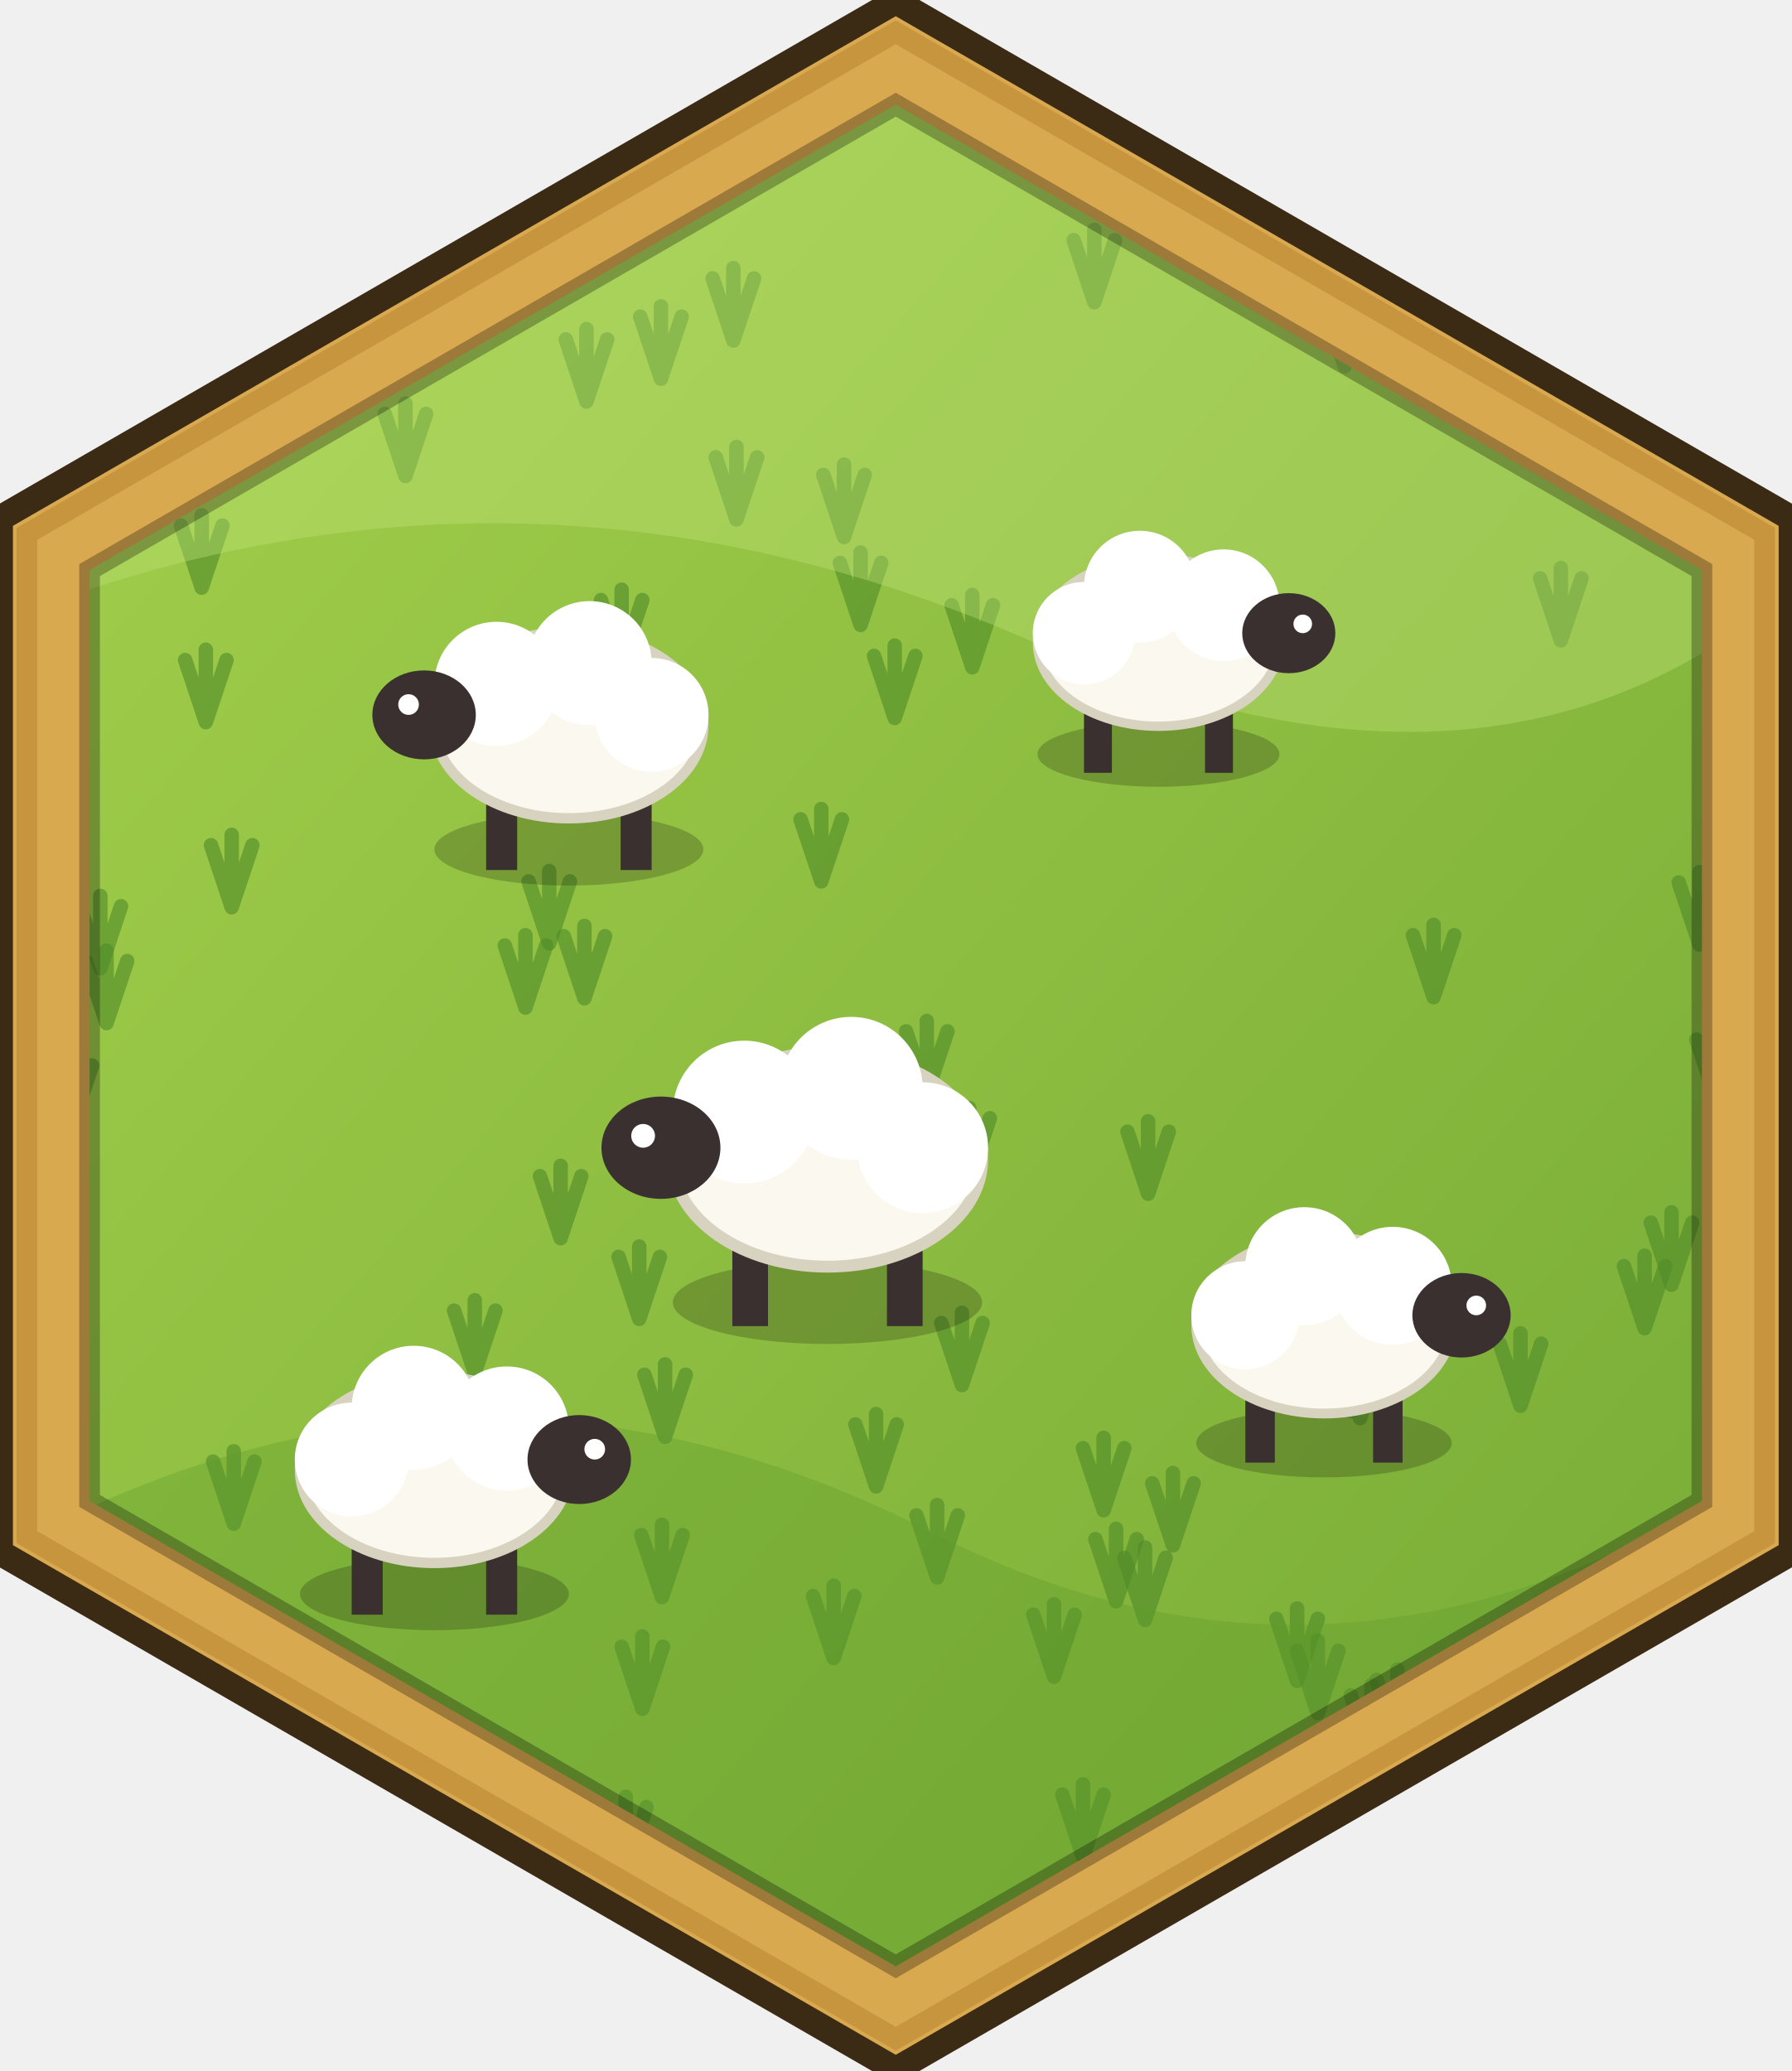
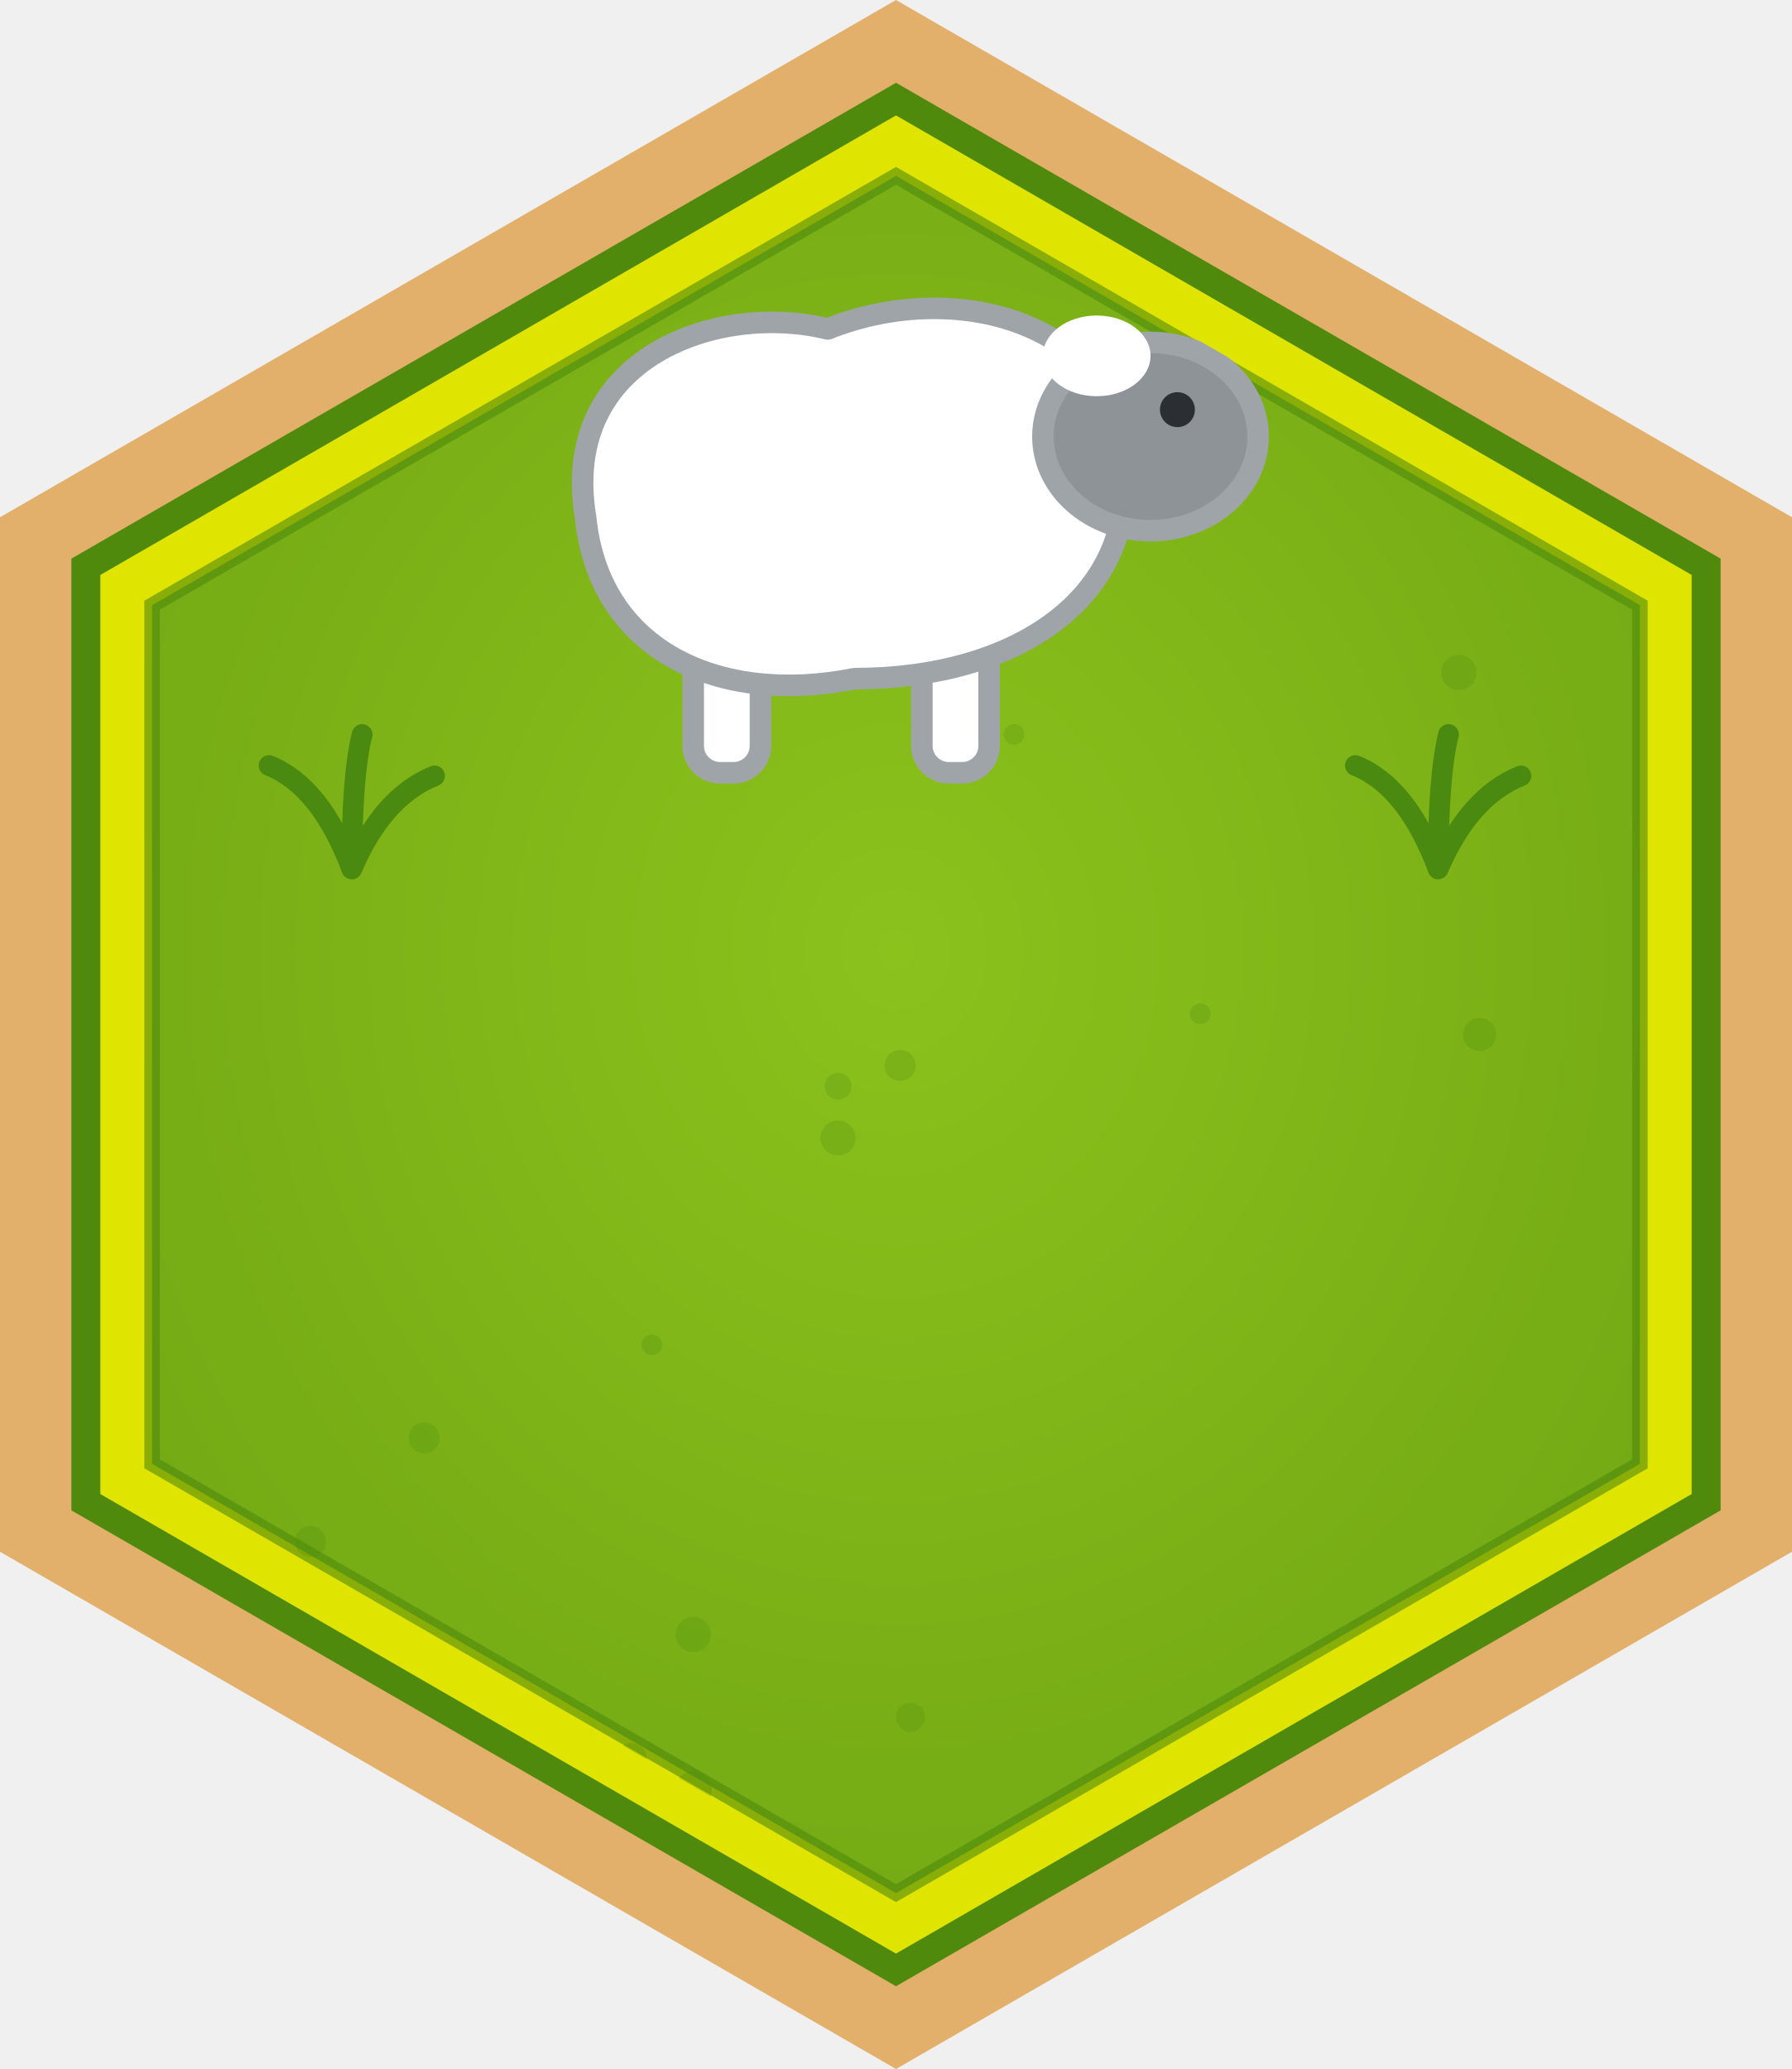
- <svg xmlns="http://www.w3.org/2000/svg" viewBox="0 0 173.21 200.00" width="173" height="200">
+ <svg xmlns="http://www.w3.org/2000/svg" viewBox="0 0 173.2 200" width="173.2" height="200">
  <defs>
-     <linearGradient id="pasture-g" x1="0" y1="0" x2="1" y2="1">
-       <stop offset="0" stop-color="#a6d14c" />
-       <stop offset="1" stop-color="#74a935" />
-     </linearGradient>
-     <clipPath id="pasture-c">
-       <polygon points="86.60,10.00 164.54,55.00 164.54,145.00 86.60,190.00 8.66,145.00 8.66,55.00" />
+     <radialGradient id="gp" cx=".5" cy=".45" r=".7">
+       <stop offset="0" stop-color="#8cc21c" />
+       <stop offset="1" stop-color="#6fa512" />
+     </radialGradient>
+     <clipPath id="cp">
+       <polygon points="86.6,16.0 159.3,58.0 159.3,142.0 86.6,184.0 13.9,142.0 13.9,58.0" />
    </clipPath>
  </defs>
-   <polygon points="86.60,0.00 173.21,50.00 173.21,150.00 86.60,200.00 -0.00,150.00 0.00,50.00" fill="#d9a950" />
-   <polygon points="86.60,3.00 170.61,51.50 170.61,148.50 86.60,197.00 2.60,148.50 2.60,51.50" fill="none" stroke="#b98532" stroke-width="2" opacity=".55" />
-   <g clip-path="url(#pasture-c)">
-     <rect width="173.21" height="200.0" fill="url(#pasture-g)" />
-     <path d="M106.7,145.9 l-2,-6 M106.7,145.9 l0,-7 M106.7,145.9 l2,-6" stroke="#4f8a28" stroke-width="1.4" fill="none" stroke-linecap="round" opacity=".6" />
-     <path d="M134.8,184.1 l-2,-6 M134.8,184.1 l0,-7 M134.8,184.1 l2,-6" stroke="#4f8a28" stroke-width="1.4" fill="none" stroke-linecap="round" opacity=".6" />
-     <path d="M125.8,180.2 l-2,-6 M125.8,180.2 l0,-7 M125.8,180.2 l2,-6" stroke="#4f8a28" stroke-width="1.4" fill="none" stroke-linecap="round" opacity=".6" />
-     <path d="M9.7,93.5 l-2,-6 M9.7,93.5 l0,-7 M9.7,93.5 l2,-6" stroke="#4f8a28" stroke-width="1.4" fill="none" stroke-linecap="round" opacity=".6" />
-     <path d="M159.0,128.3 l-2,-6 M159.0,128.3 l0,-7 M159.0,128.3 l2,-6" stroke="#4f8a28" stroke-width="1.4" fill="none" stroke-linecap="round" opacity=".6" />
-     <path d="M152.0,26.5 l-2,-6 M152.0,26.5 l0,-7 M152.0,26.5 l2,-6" stroke="#4f8a28" stroke-width="1.4" fill="none" stroke-linecap="round" opacity=".6" />
-     <path d="M81.6,51.8 l-2,-6 M81.6,51.8 l0,-7 M81.6,51.8 l2,-6" stroke="#4f8a28" stroke-width="1.4" fill="none" stroke-linecap="round" opacity=".6" />
-     <path d="M93.7,114.0 l-2,-6 M93.7,114.0 l0,-7 M93.7,114.0 l2,-6" stroke="#4f8a28" stroke-width="1.4" fill="none" stroke-linecap="round" opacity=".6" />
-     <path d="M7.1,46.2 l-2,-6 M7.1,46.2 l0,-7 M7.1,46.2 l2,-6" stroke="#4f8a28" stroke-width="1.4" fill="none" stroke-linecap="round" opacity=".6" />
-     <path d="M50.6,179.1 l-2,-6 M50.6,179.1 l0,-7 M50.6,179.1 l2,-6" stroke="#4f8a28" stroke-width="1.4" fill="none" stroke-linecap="round" opacity=".6" />
-     <path d="M130.0,35.3 l-2,-6 M130.0,35.3 l0,-7 M130.0,35.3 l2,-6" stroke="#4f8a28" stroke-width="1.4" fill="none" stroke-linecap="round" opacity=".6" />
-     <path d="M135.1,31.4 l-2,-6 M135.1,31.4 l0,-7 M135.1,31.4 l2,-6" stroke="#4f8a28" stroke-width="1.4" fill="none" stroke-linecap="round" opacity=".6" />
-     <path d="M105.8,29.1 l-2,-6 M105.8,29.1 l0,-7 M105.8,29.1 l2,-6" stroke="#4f8a28" stroke-width="1.4" fill="none" stroke-linecap="round" opacity=".6" />
-     <path d="M5.3,170.6 l-2,-6 M5.3,170.6 l0,-7 M5.3,170.6 l2,-6" stroke="#4f8a28" stroke-width="1.4" fill="none" stroke-linecap="round" opacity=".6" />
-     <path d="M39.2,45.9 l-2,-6 M39.2,45.9 l0,-7 M39.2,45.9 l2,-6" stroke="#4f8a28" stroke-width="1.4" fill="none" stroke-linecap="round" opacity=".6" />
-     <path d="M165.3,170.8 l-2,-6 M165.3,170.8 l0,-7 M165.3,170.8 l2,-6" stroke="#4f8a28" stroke-width="1.4" fill="none" stroke-linecap="round" opacity=".6" />
-     <path d="M52.2,187.7 l-2,-6 M52.2,187.7 l0,-7 M52.2,187.7 l2,-6" stroke="#4f8a28" stroke-width="1.4" fill="none" stroke-linecap="round" opacity=".6" />
-     <path d="M93.0,133.8 l-2,-6 M93.0,133.8 l0,-7 M93.0,133.8 l2,-6" stroke="#4f8a28" stroke-width="1.4" fill="none" stroke-linecap="round" opacity=".6" />
-     <path d="M38.4,183.8 l-2,-6 M38.4,183.8 l0,-7 M38.4,183.8 l2,-6" stroke="#4f8a28" stroke-width="1.4" fill="none" stroke-linecap="round" opacity=".6" />
-     <path d="M117.7,188.6 l-2,-6 M117.7,188.6 l0,-7 M117.7,188.6 l2,-6" stroke="#4f8a28" stroke-width="1.4" fill="none" stroke-linecap="round" opacity=".6" />
-     <path d="M150.9,61.8 l-2,-6 M150.9,61.8 l0,-7 M150.9,61.8 l2,-6" stroke="#4f8a28" stroke-width="1.4" fill="none" stroke-linecap="round" opacity=".6" />
-     <path d="M63.9,36.5 l-2,-6 M63.9,36.5 l0,-7 M63.9,36.5 l2,-6" stroke="#4f8a28" stroke-width="1.4" fill="none" stroke-linecap="round" opacity=".6" />
-     <path d="M28.8,17.4 l-2,-6 M28.8,17.4 l0,-7 M28.8,17.4 l2,-6" stroke="#4f8a28" stroke-width="1.4" fill="none" stroke-linecap="round" opacity=".6" />
-     <path d="M54.2,119.6 l-2,-6 M54.2,119.6 l0,-7 M54.2,119.6 l2,-6" stroke="#4f8a28" stroke-width="1.4" fill="none" stroke-linecap="round" opacity=".6" />
-     <path d="M5.6,133.8 l-2,-6 M5.6,133.8 l0,-7 M5.6,133.8 l2,-6" stroke="#4f8a28" stroke-width="1.4" fill="none" stroke-linecap="round" opacity=".6" />
-     <path d="M60.1,63.9 l-2,-6 M60.1,63.9 l0,-7 M60.1,63.9 l2,-6" stroke="#4f8a28" stroke-width="1.4" fill="none" stroke-linecap="round" opacity=".6" />
-     <path d="M138.6,96.3 l-2,-6 M138.6,96.3 l0,-7 M138.6,96.3 l2,-6" stroke="#4f8a28" stroke-width="1.4" fill="none" stroke-linecap="round" opacity=".6" />
-     <path d="M56.5,96.4 l-2,-6 M56.5,96.4 l0,-7 M56.5,96.4 l2,-6" stroke="#4f8a28" stroke-width="1.4" fill="none" stroke-linecap="round" opacity=".6" />
-     <path d="M120.0,15.8 l-2,-6 M120.0,15.8 l0,-7 M120.0,15.8 l2,-6" stroke="#4f8a28" stroke-width="1.4" fill="none" stroke-linecap="round" opacity=".6" />
-     <path d="M164.1,9.3 l-2,-6 M164.1,9.3 l0,-7 M164.1,9.3 l2,-6" stroke="#4f8a28" stroke-width="1.4" fill="none" stroke-linecap="round" opacity=".6" />
-     <path d="M127.4,165.5 l-2,-6 M127.4,165.5 l0,-7 M127.4,165.5 l2,-6" stroke="#4f8a28" stroke-width="1.4" fill="none" stroke-linecap="round" opacity=".6" />
-     <path d="M7.9,154.7 l-2,-6 M7.9,154.7 l0,-7 M7.9,154.7 l2,-6" stroke="#4f8a28" stroke-width="1.4" fill="none" stroke-linecap="round" opacity=".6" />
-     <path d="M64.8,114.9 l-2,-6 M64.8,114.9 l0,-7 M64.8,114.9 l2,-6" stroke="#4f8a28" stroke-width="1.4" fill="none" stroke-linecap="round" opacity=".6" />
-     <path d="M6.5,13.9 l-2,-6 M6.5,13.9 l0,-7 M6.5,13.9 l2,-6" stroke="#4f8a28" stroke-width="1.4" fill="none" stroke-linecap="round" opacity=".6" />
-     <path d="M34.5,186.5 l-2,-6 M34.5,186.5 l0,-7 M34.5,186.5 l2,-6" stroke="#4f8a28" stroke-width="1.4" fill="none" stroke-linecap="round" opacity=".6" />
-     <path d="M37.1,148.6 l-2,-6 M37.1,148.6 l0,-7 M37.1,148.6 l2,-6" stroke="#4f8a28" stroke-width="1.4" fill="none" stroke-linecap="round" opacity=".6" />
-     <path d="M156.7,184.0 l-2,-6 M156.7,184.0 l0,-7 M156.7,184.0 l2,-6" stroke="#4f8a28" stroke-width="1.4" fill="none" stroke-linecap="round" opacity=".6" />
-     <path d="M61.2,72.4 l-2,-6 M61.2,72.4 l0,-7 M61.2,72.4 l2,-6" stroke="#4f8a28" stroke-width="1.4" fill="none" stroke-linecap="round" opacity=".6" />
-     <path d="M90.6,152.4 l-2,-6 M90.6,152.4 l0,-7 M90.6,152.4 l2,-6" stroke="#4f8a28" stroke-width="1.4" fill="none" stroke-linecap="round" opacity=".6" />
-     <path d="M22.6,147.2 l-2,-6 M22.6,147.2 l0,-7 M22.6,147.2 l2,-6" stroke="#4f8a28" stroke-width="1.4" fill="none" stroke-linecap="round" opacity=".6" />
-     <path d="M135.1,168.3 l-2,-6 M135.1,168.3 l0,-7 M135.1,168.3 l2,-6" stroke="#4f8a28" stroke-width="1.4" fill="none" stroke-linecap="round" opacity=".6" />
-     <path d="M11.0,184.7 l-2,-6 M11.0,184.7 l0,-7 M11.0,184.7 l2,-6" stroke="#4f8a28" stroke-width="1.4" fill="none" stroke-linecap="round" opacity=".6" />
-     <path d="M19.9,69.7 l-2,-6 M19.9,69.7 l0,-7 M19.9,69.7 l2,-6" stroke="#4f8a28" stroke-width="1.4" fill="none" stroke-linecap="round" opacity=".6" />
-     <path d="M104.7,179.4 l-2,-6 M104.7,179.4 l0,-7 M104.7,179.4 l2,-6" stroke="#4f8a28" stroke-width="1.4" fill="none" stroke-linecap="round" opacity=".6" />
-     <path d="M60.5,180.6 l-2,-6 M60.5,180.6 l0,-7 M60.5,180.6 l2,-6" stroke="#4f8a28" stroke-width="1.4" fill="none" stroke-linecap="round" opacity=".6" />
-     <path d="M94.0,64.4 l-2,-6 M94.0,64.4 l0,-7 M94.0,64.4 l2,-6" stroke="#4f8a28" stroke-width="1.4" fill="none" stroke-linecap="round" opacity=".6" />
-     <path d="M56.7,38.7 l-2,-6 M56.7,38.7 l0,-7 M56.7,38.7 l2,-6" stroke="#4f8a28" stroke-width="1.4" fill="none" stroke-linecap="round" opacity=".6" />
-     <path d="M17.8,33.3 l-2,-6 M17.8,33.3 l0,-7 M17.8,33.3 l2,-6" stroke="#4f8a28" stroke-width="1.4" fill="none" stroke-linecap="round" opacity=".6" />
-     <path d="M117.5,194.4 l-2,-6 M117.5,194.4 l0,-7 M117.5,194.4 l2,-6" stroke="#4f8a28" stroke-width="1.4" fill="none" stroke-linecap="round" opacity=".6" />
-     <path d="M31.4,14.2 l-2,-6 M31.4,14.2 l0,-7 M31.4,14.2 l2,-6" stroke="#4f8a28" stroke-width="1.4" fill="none" stroke-linecap="round" opacity=".6" />
-     <path d="M166.0,106.4 l-2,-6 M166.0,106.4 l0,-7 M166.0,106.4 l2,-6" stroke="#4f8a28" stroke-width="1.4" fill="none" stroke-linecap="round" opacity=".6" />
-     <path d="M71.2,50.1 l-2,-6 M71.2,50.1 l0,-7 M71.2,50.1 l2,-6" stroke="#4f8a28" stroke-width="1.4" fill="none" stroke-linecap="round" opacity=".6" />
-     <path d="M101.9,162.0 l-2,-6 M101.9,162.0 l0,-7 M101.9,162.0 l2,-6" stroke="#4f8a28" stroke-width="1.4" fill="none" stroke-linecap="round" opacity=".6" />
-     <path d="M79.4,85.1 l-2,-6 M79.4,85.1 l0,-7 M79.4,85.1 l2,-6" stroke="#4f8a28" stroke-width="1.4" fill="none" stroke-linecap="round" opacity=".6" />
-     <path d="M14.1,179.1 l-2,-6 M14.1,179.1 l0,-7 M14.1,179.1 l2,-6" stroke="#4f8a28" stroke-width="1.4" fill="none" stroke-linecap="round" opacity=".6" />
-     <path d="M10.3,98.8 l-2,-6 M10.3,98.8 l0,-7 M10.3,98.8 l2,-6" stroke="#4f8a28" stroke-width="1.4" fill="none" stroke-linecap="round" opacity=".6" />
-     <path d="M141.8,29.8 l-2,-6 M141.8,29.8 l0,-7 M141.8,29.8 l2,-6" stroke="#4f8a28" stroke-width="1.4" fill="none" stroke-linecap="round" opacity=".6" />
-     <path d="M124.4,185.5 l-2,-6 M124.4,185.5 l0,-7 M124.4,185.5 l2,-6" stroke="#4f8a28" stroke-width="1.4" fill="none" stroke-linecap="round" opacity=".6" />
-     <path d="M107.9,154.7 l-2,-6 M107.9,154.7 l0,-7 M107.9,154.7 l2,-6" stroke="#4f8a28" stroke-width="1.4" fill="none" stroke-linecap="round" opacity=".6" />
-     <path d="M22.4,87.6 l-2,-6 M22.4,87.6 l0,-7 M22.4,87.6 l2,-6" stroke="#4f8a28" stroke-width="1.4" fill="none" stroke-linecap="round" opacity=".6" />
-     <path d="M29.4,165.5 l-2,-6 M29.4,165.5 l0,-7 M29.4,165.5 l2,-6" stroke="#4f8a28" stroke-width="1.4" fill="none" stroke-linecap="round" opacity=".6" />
-     <path d="M53.1,91.1 l-2,-6 M53.1,91.1 l0,-7 M53.1,91.1 l2,-6" stroke="#4f8a28" stroke-width="1.4" fill="none" stroke-linecap="round" opacity=".6" />
-     <path d="M168.1,166.9 l-2,-6 M168.1,166.9 l0,-7 M168.1,166.9 l2,-6" stroke="#4f8a28" stroke-width="1.4" fill="none" stroke-linecap="round" opacity=".6" />
-     <path d="M164.3,91.2 l-2,-6 M164.3,91.2 l0,-7 M164.3,91.2 l2,-6" stroke="#4f8a28" stroke-width="1.4" fill="none" stroke-linecap="round" opacity=".6" />
-     <path d="M84.7,143.6 l-2,-6 M84.7,143.6 l0,-7 M84.7,143.6 l2,-6" stroke="#4f8a28" stroke-width="1.4" fill="none" stroke-linecap="round" opacity=".6" />
-     <path d="M83.2,60.3 l-2,-6 M83.2,60.3 l0,-7 M83.2,60.3 l2,-6" stroke="#4f8a28" stroke-width="1.4" fill="none" stroke-linecap="round" opacity=".6" />
-     <path d="M70.9,32.8 l-2,-6 M70.9,32.8 l0,-7 M70.9,32.8 l2,-6" stroke="#4f8a28" stroke-width="1.4" fill="none" stroke-linecap="round" opacity=".6" />
-     <path d="M66.5,192.8 l-2,-6 M66.5,192.8 l0,-7 M66.5,192.8 l2,-6" stroke="#4f8a28" stroke-width="1.4" fill="none" stroke-linecap="round" opacity=".6" />
-     <path d="M161.6,124.1 l-2,-6 M161.6,124.1 l0,-7 M161.6,124.1 l2,-6" stroke="#4f8a28" stroke-width="1.4" fill="none" stroke-linecap="round" opacity=".6" />
-     <path d="M86.5,69.3 l-2,-6 M86.5,69.3 l0,-7 M86.5,69.3 l2,-6" stroke="#4f8a28" stroke-width="1.4" fill="none" stroke-linecap="round" opacity=".6" />
-     <path d="M19.5,56.7 l-2,-6 M19.5,56.7 l0,-7 M19.5,56.7 l2,-6" stroke="#4f8a28" stroke-width="1.4" fill="none" stroke-linecap="round" opacity=".6" />
-     <path d="M132.6,169.8 l-2,-6 M132.6,169.8 l0,-7 M132.6,169.8 l2,-6" stroke="#4f8a28" stroke-width="1.4" fill="none" stroke-linecap="round" opacity=".6" />
-     <path d="M64.0,154.3 l-2,-6 M64.0,154.3 l0,-7 M64.0,154.3 l2,-6" stroke="#4f8a28" stroke-width="1.4" fill="none" stroke-linecap="round" opacity=".6" />
-     <path d="M131.5,137.0 l-2,-6 M131.5,137.0 l0,-7 M131.5,137.0 l2,-6" stroke="#4f8a28" stroke-width="1.4" fill="none" stroke-linecap="round" opacity=".6" />
-     <path d="M113.4,149.3 l-2,-6 M113.4,149.3 l0,-7 M113.4,149.3 l2,-6" stroke="#4f8a28" stroke-width="1.4" fill="none" stroke-linecap="round" opacity=".6" />
-     <path d="M64.3,138.8 l-2,-6 M64.3,138.8 l0,-7 M64.3,138.8 l2,-6" stroke="#4f8a28" stroke-width="1.4" fill="none" stroke-linecap="round" opacity=".6" />
-     <path d="M50.8,97.3 l-2,-6 M50.8,97.3 l0,-7 M50.8,97.3 l2,-6" stroke="#4f8a28" stroke-width="1.4" fill="none" stroke-linecap="round" opacity=".6" />
-     <path d="M130.6,136.3 l-2,-6 M130.6,136.3 l0,-7 M130.6,136.3 l2,-6" stroke="#4f8a28" stroke-width="1.4" fill="none" stroke-linecap="round" opacity=".6" />
-     <path d="M53.0,184.7 l-2,-6 M53.0,184.7 l0,-7 M53.0,184.7 l2,-6" stroke="#4f8a28" stroke-width="1.4" fill="none" stroke-linecap="round" opacity=".6" />
-     <path d="M111.0,115.3 l-2,-6 M111.0,115.3 l0,-7 M111.0,115.3 l2,-6" stroke="#4f8a28" stroke-width="1.4" fill="none" stroke-linecap="round" opacity=".6" />
-     <path d="M6.9,108.9 l-2,-6 M6.9,108.9 l0,-7 M6.9,108.9 l2,-6" stroke="#4f8a28" stroke-width="1.4" fill="none" stroke-linecap="round" opacity=".6" />
-     <path d="M45.9,132.6 l-2,-6 M45.9,132.6 l0,-7 M45.9,132.6 l2,-6" stroke="#4f8a28" stroke-width="1.4" fill="none" stroke-linecap="round" opacity=".6" />
-     <path d="M80.6,160.2 l-2,-6 M80.6,160.2 l0,-7 M80.6,160.2 l2,-6" stroke="#4f8a28" stroke-width="1.4" fill="none" stroke-linecap="round" opacity=".6" />
-     <path d="M110.7,156.5 l-2,-6 M110.7,156.5 l0,-7 M110.7,156.5 l2,-6" stroke="#4f8a28" stroke-width="1.4" fill="none" stroke-linecap="round" opacity=".6" />
-     <path d="M61.8,127.4 l-2,-6 M61.8,127.4 l0,-7 M61.8,127.4 l2,-6" stroke="#4f8a28" stroke-width="1.4" fill="none" stroke-linecap="round" opacity=".6" />
-     <path d="M125.4,162.4 l-2,-6 M125.4,162.4 l0,-7 M125.4,162.4 l2,-6" stroke="#4f8a28" stroke-width="1.4" fill="none" stroke-linecap="round" opacity=".6" />
-     <path d="M62.1,165.1 l-2,-6 M62.1,165.1 l0,-7 M62.1,165.1 l2,-6" stroke="#4f8a28" stroke-width="1.4" fill="none" stroke-linecap="round" opacity=".6" />
-     <path d="M147.0,135.8 l-2,-6 M147.0,135.8 l0,-7 M147.0,135.8 l2,-6" stroke="#4f8a28" stroke-width="1.4" fill="none" stroke-linecap="round" opacity=".6" />
-     <path d="M164.3,186.7 l-2,-6 M164.3,186.7 l0,-7 M164.3,186.7 l2,-6" stroke="#4f8a28" stroke-width="1.4" fill="none" stroke-linecap="round" opacity=".6" />
-     <path d="M89.6,105.6 l-2,-6 M89.6,105.6 l0,-7 M89.6,105.6 l2,-6" stroke="#4f8a28" stroke-width="1.4" fill="none" stroke-linecap="round" opacity=".6" />
-     <path d="M0,150 Q45,125 90,148 T180,135 L180,200 L0,200Z" fill="#5f9b2c" opacity=".35" />
-     <path d="M0,60 Q50,40 100,62 T180,50 L180,0 L0,0Z" fill="#c4e57a" opacity=".35" />
-     <g transform="translate(55.0 70.0) scale(1.00 1.00)">
-       <ellipse cx="0" cy="12" rx="13" ry="3.5" fill="#000" opacity=".2" />
-       <rect x="-8" y="6" width="3" height="8" fill="#3a3030" />
-       <rect x="5" y="6" width="3" height="8" fill="#3a3030" />
-       <ellipse cx="0" cy="0" rx="13" ry="9" fill="#fbf8ef" stroke="#d8d2c0" stroke-width="1" />
-       <circle cx="-7" cy="-4" r="6" fill="#fff" />
-       <circle cx="2" cy="-6" r="6" fill="#fff" />
-       <circle cx="8" cy="-1" r="5.5" fill="#fff" />
-       <ellipse cx="-14" cy="-1" rx="5" ry="4.3" fill="#3a3030" />
-       <circle cx="-15.5" cy="-2" r="1" fill="#fff" />
+   <polygon points="86.6,0.0 173.2,50.0 173.2,150.0 86.6,200.0 -0.0,150.0 -0.0,50.0" fill="#e2b06a" />
+   <polygon points="86.6,8.0 166.3,54.0 166.3,146.0 86.6,192.0 6.9,146.0 6.9,54.0" fill="#4f8a0c" />
+   <polygon points="86.6,8.0 166.3,54.0 166.3,146.0 86.6,192.0 6.9,146.0 6.9,54.0" fill="#dfe400" clip-path="polygon(0 0,100% 0,0 100%)" opacity=".0" />
+   <polygon points="86.6,10.0 164.5,55.0 164.5,145.0 86.6,190.0 8.7,145.0 8.7,55.0" fill="#dfe400" stroke="#4f8a0c" stroke-width="2" />
+   <polygon points="86.6,17.0 158.5,58.5 158.5,141.5 86.6,183.0 14.7,141.5 14.7,58.5" fill="url(#gp)" stroke="#4f8a0c" stroke-width="1.5" stroke-opacity=".6" />
+   <g clip-path="url(#cp)">
+     <g transform="translate(82.6 50) scale(1.3)" stroke="#9fa4a8" stroke-width="1.6" stroke-linejoin="round">
+       <rect x="-12" y="8" width="5" height="11" rx="2" fill="#fff" />
+       <rect x="5" y="8" width="5" height="11" rx="2" fill="#fff" />
+       <path d="M-20,0 C-22,-12 -10,-16 -2,-14 C8,-18 20,-14 20,-4 C21,6 12,12 0,12 C-10,14 -19,10 -20,0 Z" fill="#fff" />
+       <ellipse cx="22" cy="-6" rx="8" ry="7" fill="#8e9398" />
+       <ellipse cx="18" cy="-12" rx="4" ry="3" fill="#fff" stroke="none" />
+       <circle cx="24" cy="-8" r="1.3" fill="#2b2f33" stroke="none" />
    </g>
-     <g transform="translate(112.0 62.0) scale(-0.90 0.90)">
-       <ellipse cx="0" cy="12" rx="13" ry="3.5" fill="#000" opacity=".2" />
-       <rect x="-8" y="6" width="3" height="8" fill="#3a3030" />
-       <rect x="5" y="6" width="3" height="8" fill="#3a3030" />
-       <ellipse cx="0" cy="0" rx="13" ry="9" fill="#fbf8ef" stroke="#d8d2c0" stroke-width="1" />
-       <circle cx="-7" cy="-4" r="6" fill="#fff" />
-       <circle cx="2" cy="-6" r="6" fill="#fff" />
-       <circle cx="8" cy="-1" r="5.5" fill="#fff" />
-       <ellipse cx="-14" cy="-1" rx="5" ry="4.3" fill="#3a3030" />
-       <circle cx="-15.5" cy="-2" r="1" fill="#fff" />
+     <g transform="translate(34 84) scale(1)" fill="none" stroke="#4a8a10" stroke-width="2" stroke-linecap="round">
+       <path d="M0,0 Q-3,-8 -8,-10 M0,0 Q0,-9 1,-13 M0,0 Q3,-7 8,-9" />
    </g>
-     <g transform="translate(80.0 112.0) scale(1.15 1.15)">
-       <ellipse cx="0" cy="12" rx="13" ry="3.5" fill="#000" opacity=".2" />
-       <rect x="-8" y="6" width="3" height="8" fill="#3a3030" />
-       <rect x="5" y="6" width="3" height="8" fill="#3a3030" />
-       <ellipse cx="0" cy="0" rx="13" ry="9" fill="#fbf8ef" stroke="#d8d2c0" stroke-width="1" />
-       <circle cx="-7" cy="-4" r="6" fill="#fff" />
-       <circle cx="2" cy="-6" r="6" fill="#fff" />
-       <circle cx="8" cy="-1" r="5.5" fill="#fff" />
-       <ellipse cx="-14" cy="-1" rx="5" ry="4.3" fill="#3a3030" />
-       <circle cx="-15.5" cy="-2" r="1" fill="#fff" />
+     <g transform="translate(139 84) scale(1)" fill="none" stroke="#4a8a10" stroke-width="2" stroke-linecap="round">
+       <path d="M0,0 Q-3,-8 -8,-10 M0,0 Q0,-9 1,-13 M0,0 Q3,-7 8,-9" />
    </g>
-     <g transform="translate(128.0 128.0) scale(-0.95 0.95)">
-       <ellipse cx="0" cy="12" rx="13" ry="3.5" fill="#000" opacity=".2" />
-       <rect x="-8" y="6" width="3" height="8" fill="#3a3030" />
-       <rect x="5" y="6" width="3" height="8" fill="#3a3030" />
-       <ellipse cx="0" cy="0" rx="13" ry="9" fill="#fbf8ef" stroke="#d8d2c0" stroke-width="1" />
-       <circle cx="-7" cy="-4" r="6" fill="#fff" />
-       <circle cx="2" cy="-6" r="6" fill="#fff" />
-       <circle cx="8" cy="-1" r="5.5" fill="#fff" />
-       <ellipse cx="-14" cy="-1" rx="5" ry="4.3" fill="#3a3030" />
-       <circle cx="-15.5" cy="-2" r="1" fill="#fff" />
-     </g>
-     <g transform="translate(42.0 142.0) scale(-1.00 1.00)">
-       <ellipse cx="0" cy="12" rx="13" ry="3.5" fill="#000" opacity=".2" />
-       <rect x="-8" y="6" width="3" height="8" fill="#3a3030" />
-       <rect x="5" y="6" width="3" height="8" fill="#3a3030" />
-       <ellipse cx="0" cy="0" rx="13" ry="9" fill="#fbf8ef" stroke="#d8d2c0" stroke-width="1" />
-       <circle cx="-7" cy="-4" r="6" fill="#fff" />
-       <circle cx="2" cy="-6" r="6" fill="#fff" />
-       <circle cx="8" cy="-1" r="5.5" fill="#fff" />
-       <ellipse cx="-14" cy="-1" rx="5" ry="4.3" fill="#3a3030" />
-       <circle cx="-15.5" cy="-2" r="1" fill="#fff" />
-     </g>
+     <circle cx="67" cy="173" r="1.8" fill="#4a8a10" opacity="0.25" />
+     <circle cx="41" cy="139" r="1.5" fill="#4a8a10" opacity="0.25" />
+     <circle cx="81" cy="105" r="1.3" fill="#4a8a10" opacity="0.25" />
+     <circle cx="143" cy="100" r="1.6" fill="#4a8a10" opacity="0.25" />
+     <circle cx="67" cy="158" r="1.7" fill="#4a8a10" opacity="0.25" />
+     <circle cx="81" cy="110" r="1.7" fill="#4a8a10" opacity="0.25" />
+     <circle cx="116" cy="98" r="1.0" fill="#4a8a10" opacity="0.25" />
+     <circle cx="63" cy="130" r="1.0" fill="#4a8a10" opacity="0.25" />
+     <circle cx="141" cy="65" r="1.7" fill="#4a8a10" opacity="0.25" />
+     <circle cx="61" cy="170" r="1.5" fill="#4a8a10" opacity="0.25" />
+     <circle cx="87" cy="103" r="1.5" fill="#4a8a10" opacity="0.25" />
+     <circle cx="98" cy="71" r="1.0" fill="#4a8a10" opacity="0.25" />
+     <circle cx="88" cy="166" r="1.4" fill="#4a8a10" opacity="0.25" />
+     <circle cx="30" cy="149" r="1.5" fill="#4a8a10" opacity="0.25" />
  </g>
-   <polygon points="86.60,10.00 164.54,55.00 164.54,145.00 86.60,190.00 8.66,145.00 8.66,55.00" fill="none" stroke="#000" stroke-opacity=".28" stroke-width="2" />
-   <polygon points="86.60,0.00 173.21,50.00 173.21,150.00 86.60,200.00 -0.00,150.00 0.00,50.00" fill="none" stroke="#3b2a14" stroke-width="2.5" stroke-linejoin="round" />
</svg>
